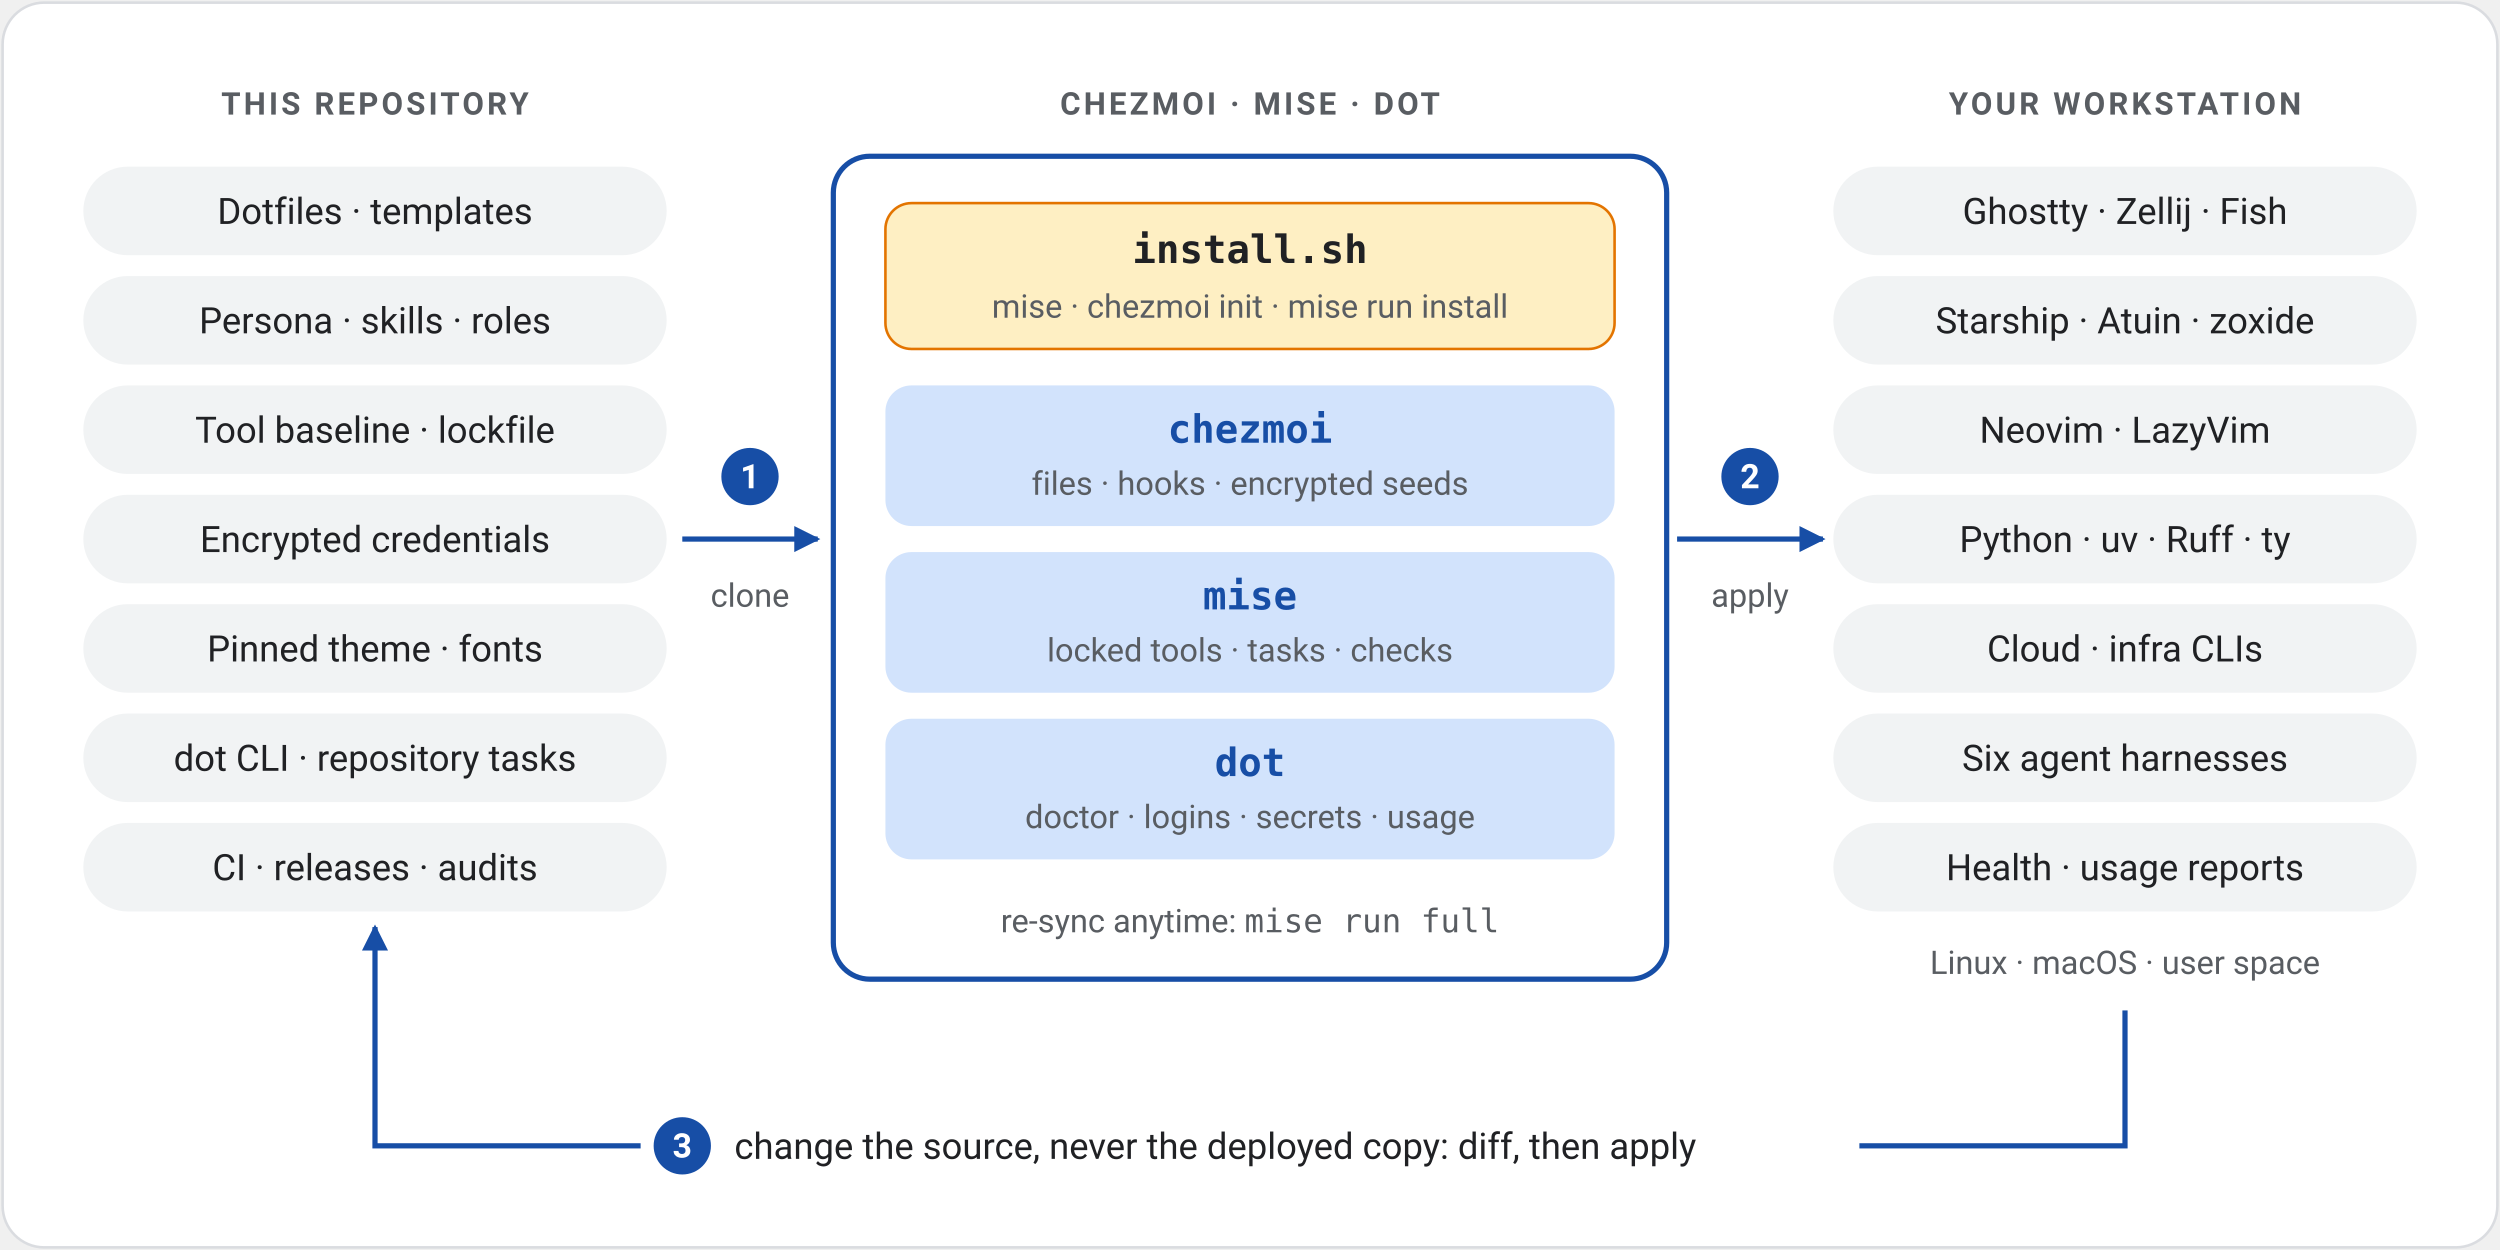
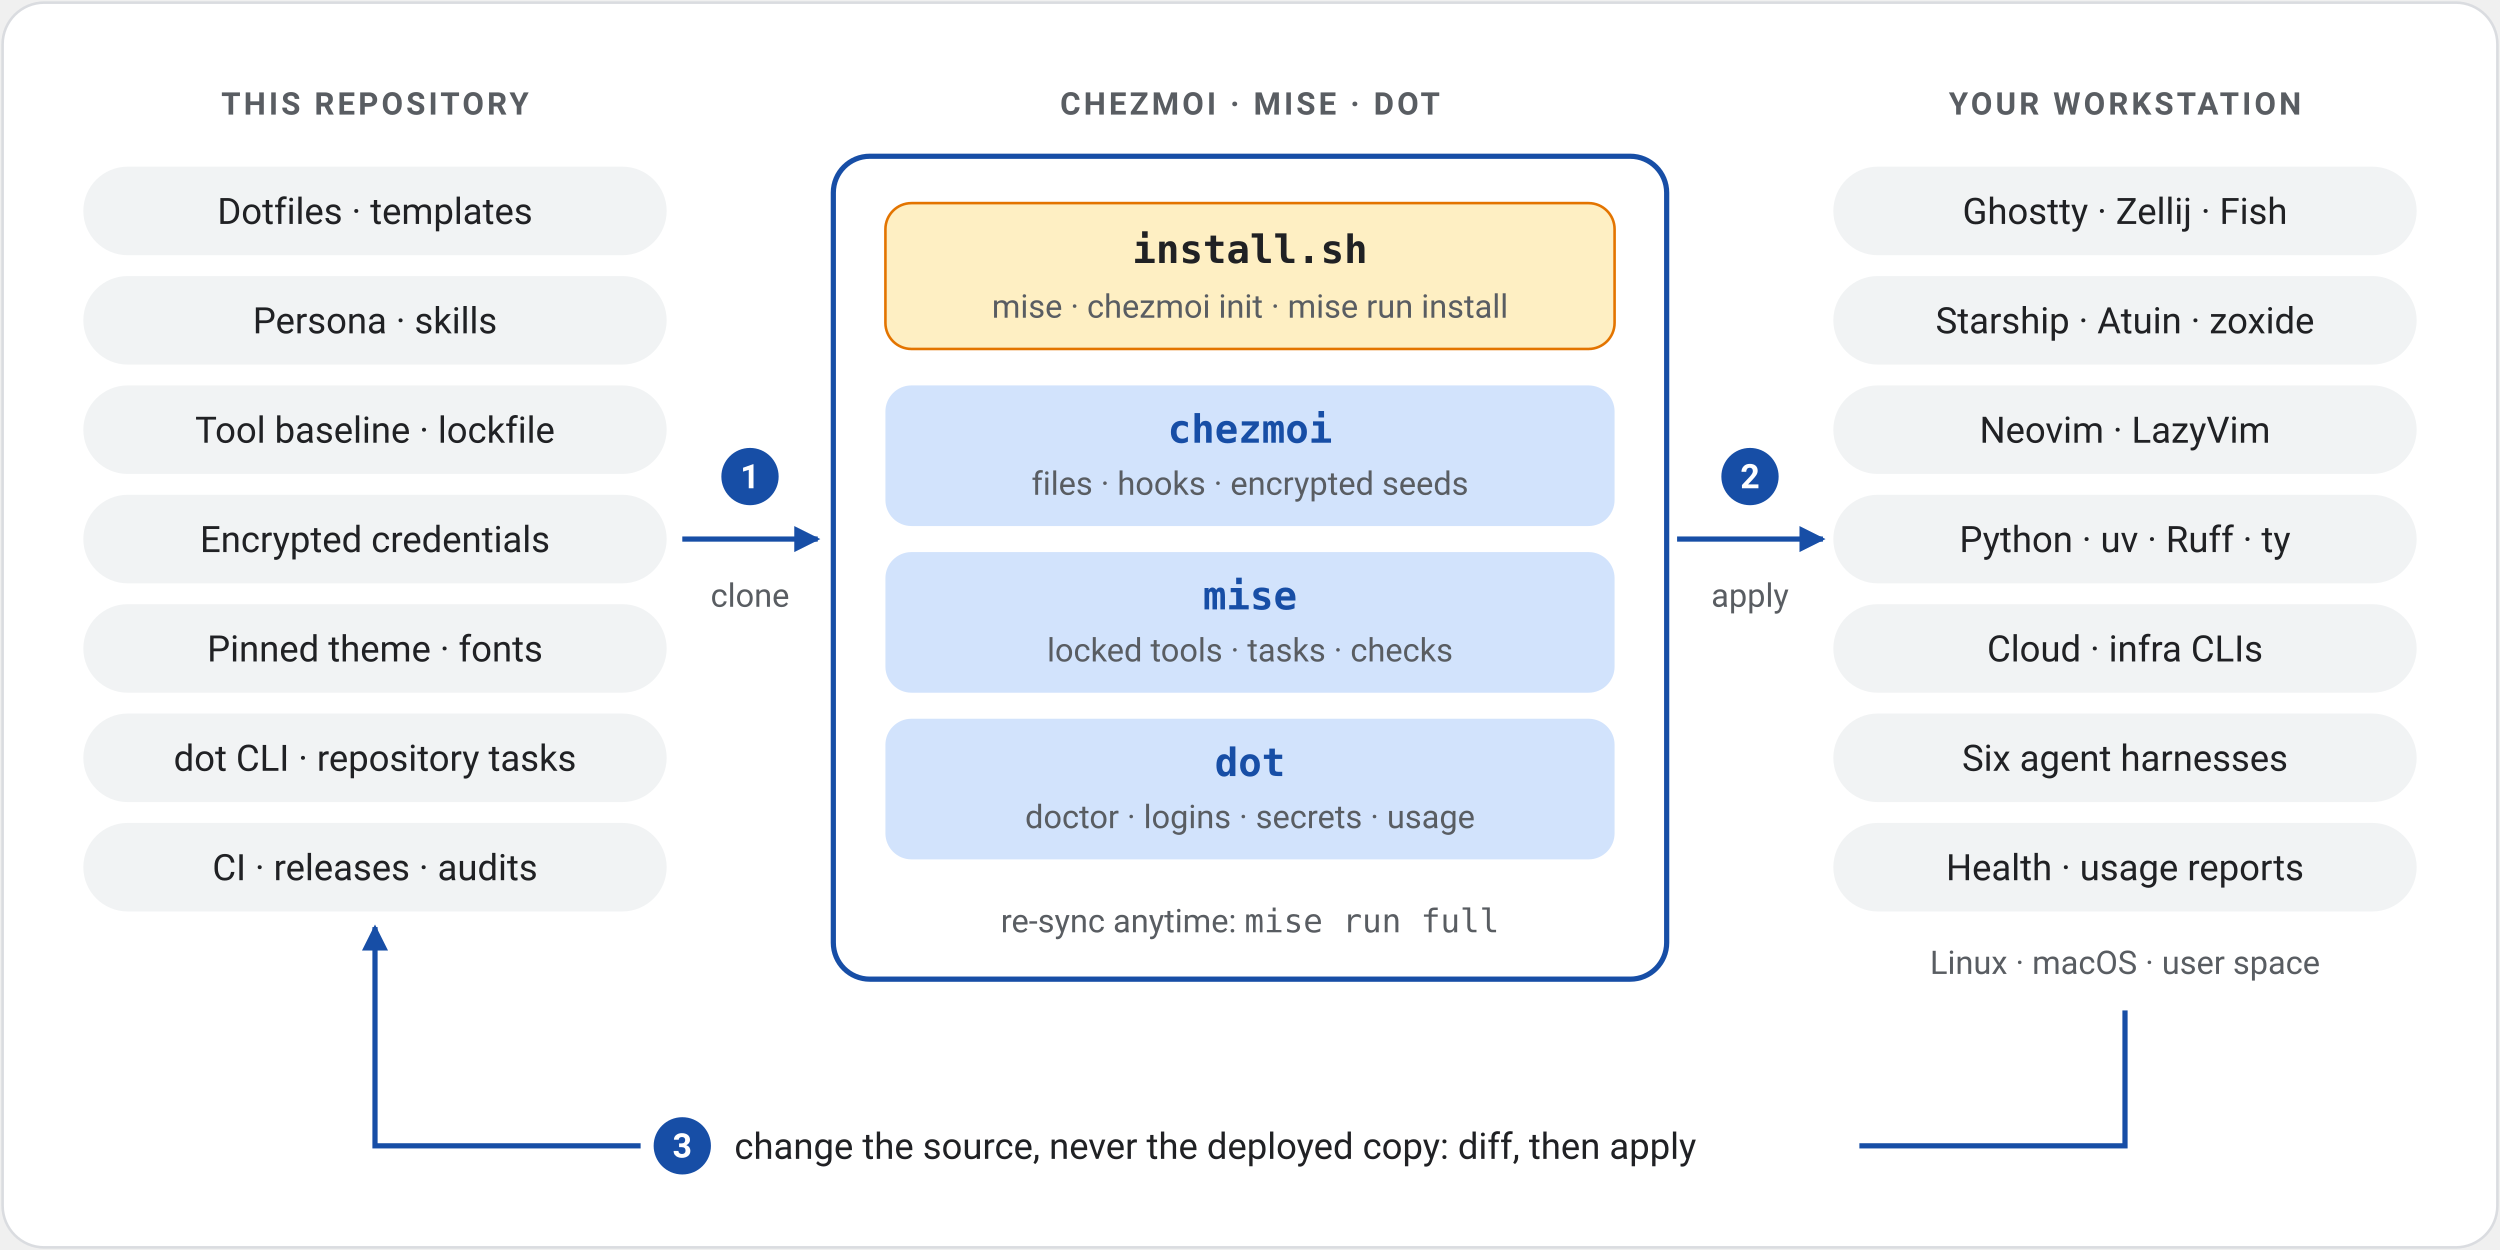
<svg xmlns="http://www.w3.org/2000/svg" width="960" height="480" viewBox="0 0 960 480" role="img" aria-labelledby="title desc">
  <defs>
    <marker id="arrow" viewBox="0 0 10 10" refX="9" refY="5" markerWidth="10" markerHeight="10" markerUnits="userSpaceOnUse" orient="auto-start-reverse">
      <path class="arrowhead" d="M0 0 L10 5 L0 10 Z" />
    </marker>
    <style>
text { font-family: "Google Sans", "Google Sans Text", Roboto, "Segoe UI", Helvetica, Arial, sans-serif; fill: #202124; }
.code { font-family: "Google Sans Code", "JetBrains Mono", Menlo, Consolas, "DejaVu Sans Mono", monospace; }
.card { fill: #FFFFFF; stroke: #DADCE0; }
.label { font-size: 12px; font-weight: 700; letter-spacing: 1.2px; fill: #595D62; }
.chip { fill: #F1F3F4; }
.chip-text { font-size: 14px; }
.muted { font-size: 12.5px; fill: #595D62; }
.box { fill: #FFFFFF; stroke: #174EA6; stroke-width: 2; }
.tile { fill: #D2E3FC; }
.tile-title { font-size: 15px; font-weight: 700; fill: #174EA6; }
.config { fill: #FEEFC3; stroke: #E37400; }
.step { fill: #174EA6; }
.step-text { font-size: 13px; font-weight: 700; fill: #FFFFFF; }
.flow { fill: none; stroke: #174EA6; stroke-width: 2; }
.arrowhead { fill: #174EA6; }
.mask { fill: #FFFFFF; }
</style>
  </defs>
  <rect class="card" x="1" y="1" width="958" height="478" rx="16" />
  <text class="label" x="144" y="44" text-anchor="middle">THIS REPOSITORY</text>
  <g text-anchor="middle">
    <rect class="chip" x="32" y="64" width="224" height="34" rx="17" />
    <text class="chip-text" x="144" y="86">Dotfiles · templates</text>
    <rect class="chip" x="32" y="106" width="224" height="34" rx="17" />
-     <text class="chip-text" x="144" y="128">Persona · skills · roles</text>
+     <text class="chip-text" x="144" y="128">Persona · skills</text>
    <rect class="chip" x="32" y="148" width="224" height="34" rx="17" />
    <text class="chip-text" x="144" y="170">Tool baseline · lockfile</text>
    <rect class="chip" x="32" y="190" width="224" height="34" rx="17" />
    <text class="chip-text" x="144" y="212">Encrypted credentials</text>
    <rect class="chip" x="32" y="232" width="224" height="34" rx="17" />
    <text class="chip-text" x="144" y="254">Pinned theme · fonts</text>
    <rect class="chip" x="32" y="274" width="224" height="34" rx="17" />
    <text class="chip-text" x="144" y="296">dot CLI · repository tasks</text>
    <rect class="chip" x="32" y="316" width="224" height="34" rx="17" />
    <text class="chip-text" x="144" y="338">CI · releases · audits</text>
  </g>
  <line class="flow" x1="262" y1="207" x2="314" y2="207" marker-end="url(#arrow)" />
  <circle class="step" cx="288" cy="183" r="11" />
  <text class="step-text" x="288" y="187.5" text-anchor="middle">1</text>
  <text class="muted" x="288" y="233" text-anchor="middle">clone</text>
  <text class="label" x="480" y="44" text-anchor="middle">CHEZMOI · MISE · DOT</text>
  <rect class="box" x="320" y="60" width="320" height="316" rx="14" />
  <g text-anchor="middle">
    <rect class="config" x="340" y="78" width="280" height="56" rx="10" />
    <text class="code" x="480" y="101" style="font-size:15px;font-weight:700">install.sh</text>
    <text class="muted" x="480" y="122">mise · chezmoi init · mise run install</text>
    <rect class="tile" x="340" y="148" width="280" height="54" rx="10" />
    <text class="code tile-title" x="480" y="170">chezmoi</text>
    <text class="muted" x="480" y="190">files · hooks · encrypted seeds</text>
    <rect class="tile" x="340" y="212" width="280" height="54" rx="10" />
    <text class="code tile-title" x="480" y="234">mise</text>
    <text class="muted" x="480" y="254">locked tools · tasks · checks</text>
    <rect class="tile" x="340" y="276" width="280" height="54" rx="10" />
    <text class="code tile-title" x="480" y="298">dot</text>
    <text class="muted" x="480" y="318">doctor · logins · secrets · usage</text>
    <text class="muted" x="480" y="358">re-sync anytime: <tspan class="code">mise run full</tspan>
    </text>
  </g>
  <line class="flow" x1="644" y1="207" x2="700" y2="207" marker-end="url(#arrow)" />
  <circle class="step" cx="672" cy="183" r="11" />
  <text class="step-text" x="672" y="187.5" text-anchor="middle">2</text>
  <text class="muted" x="672" y="233" text-anchor="middle">apply</text>
  <text class="label" x="816" y="44" text-anchor="middle">YOUR WORKSTATION</text>
  <g text-anchor="middle">
    <rect class="chip" x="704" y="64" width="224" height="34" rx="17" />
    <text class="chip-text" x="816" y="86">Ghostty · Zellij · Fish</text>
    <rect class="chip" x="704" y="106" width="224" height="34" rx="17" />
    <text class="chip-text" x="816" y="128">Starship · Atuin · zoxide</text>
    <rect class="chip" x="704" y="148" width="224" height="34" rx="17" />
    <text class="chip-text" x="816" y="170">Neovim · LazyVim</text>
    <rect class="chip" x="704" y="190" width="224" height="34" rx="17" />
    <text class="chip-text" x="816" y="212">Python · uv · Ruff · ty</text>
    <rect class="chip" x="704" y="232" width="224" height="34" rx="17" />
    <text class="chip-text" x="816" y="254">Cloud · infra CLIs</text>
    <rect class="chip" x="704" y="274" width="224" height="34" rx="17" />
    <text class="chip-text" x="816" y="296">Six agent harnesses</text>
    <rect class="chip" x="704" y="316" width="224" height="34" rx="17" />
    <text class="chip-text" x="816" y="338">Health · usage reports</text>
  </g>
  <text class="muted" x="816" y="374" text-anchor="middle">Linux · macOS · user space</text>
  <path class="flow" d="M816 388 V440 H144 V356" marker-end="url(#arrow)" />
  <rect class="mask" x="246" y="428" width="468" height="24" />
  <circle class="step" cx="262" cy="440" r="11" />
  <text class="step-text" x="262" y="444.5" text-anchor="middle">3</text>
  <text x="282" y="445" style="font-size:14px">change the source, never the deployed copy: diff, then apply</text>
</svg>
